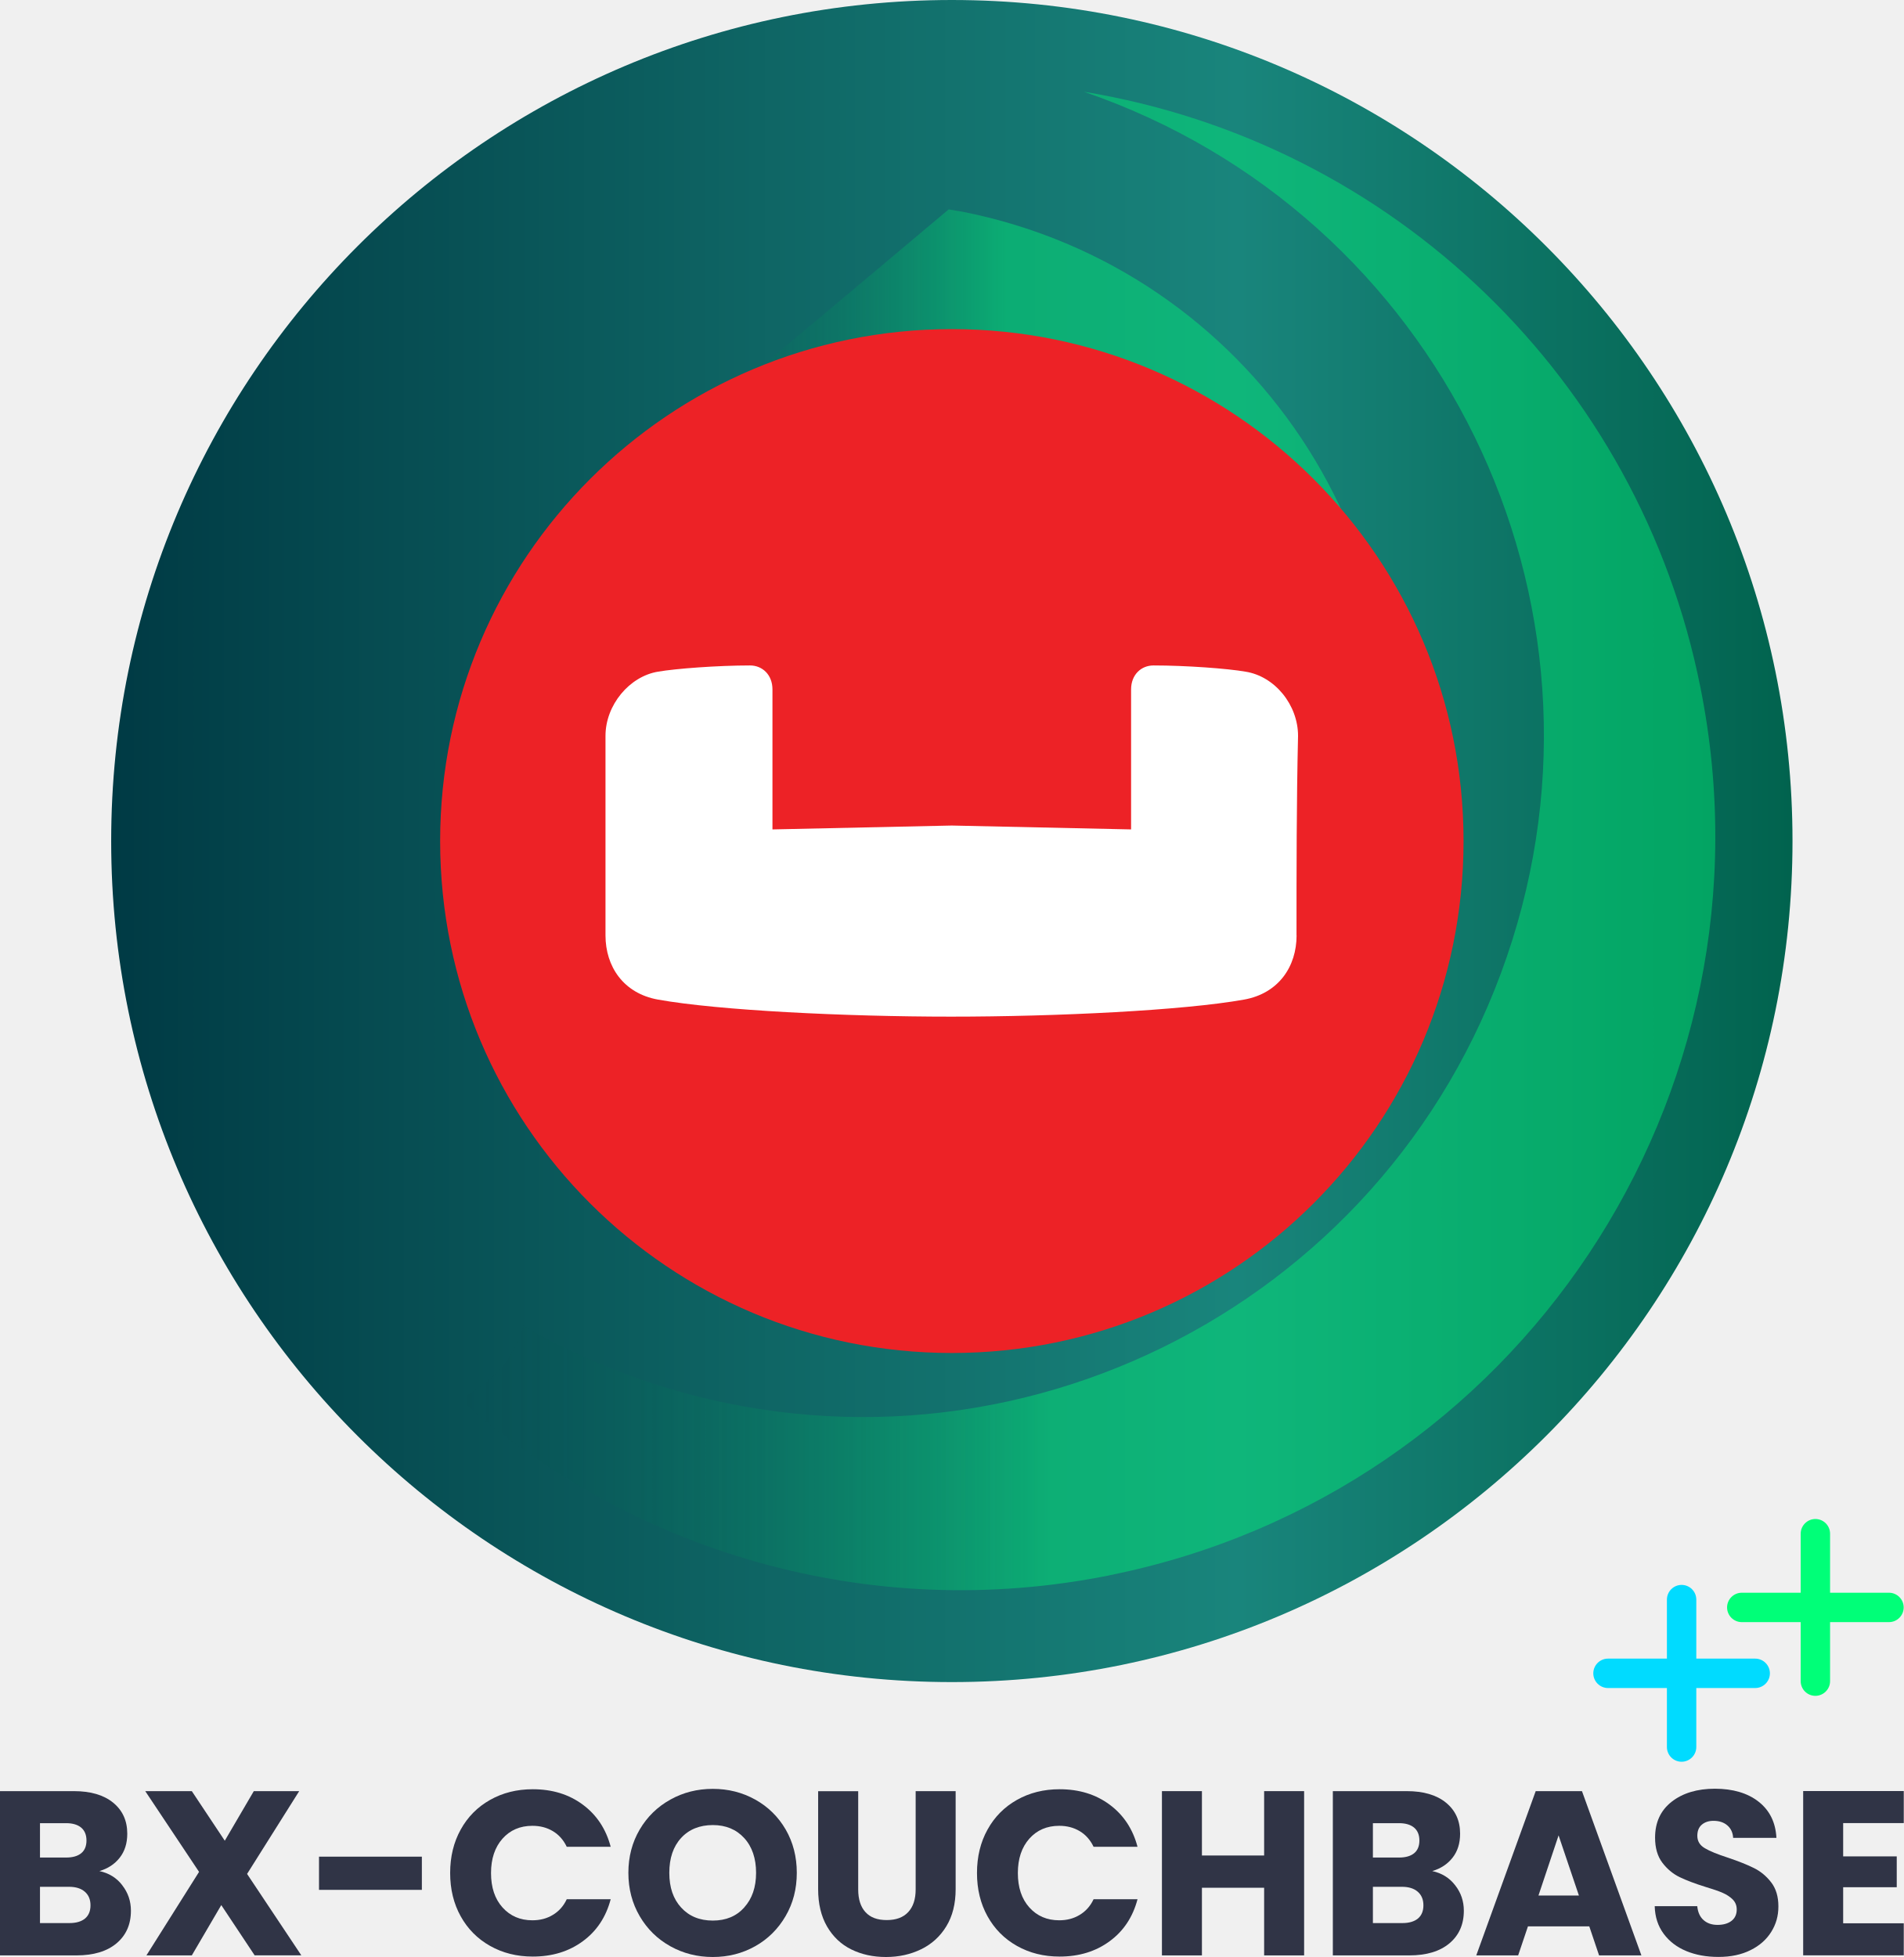
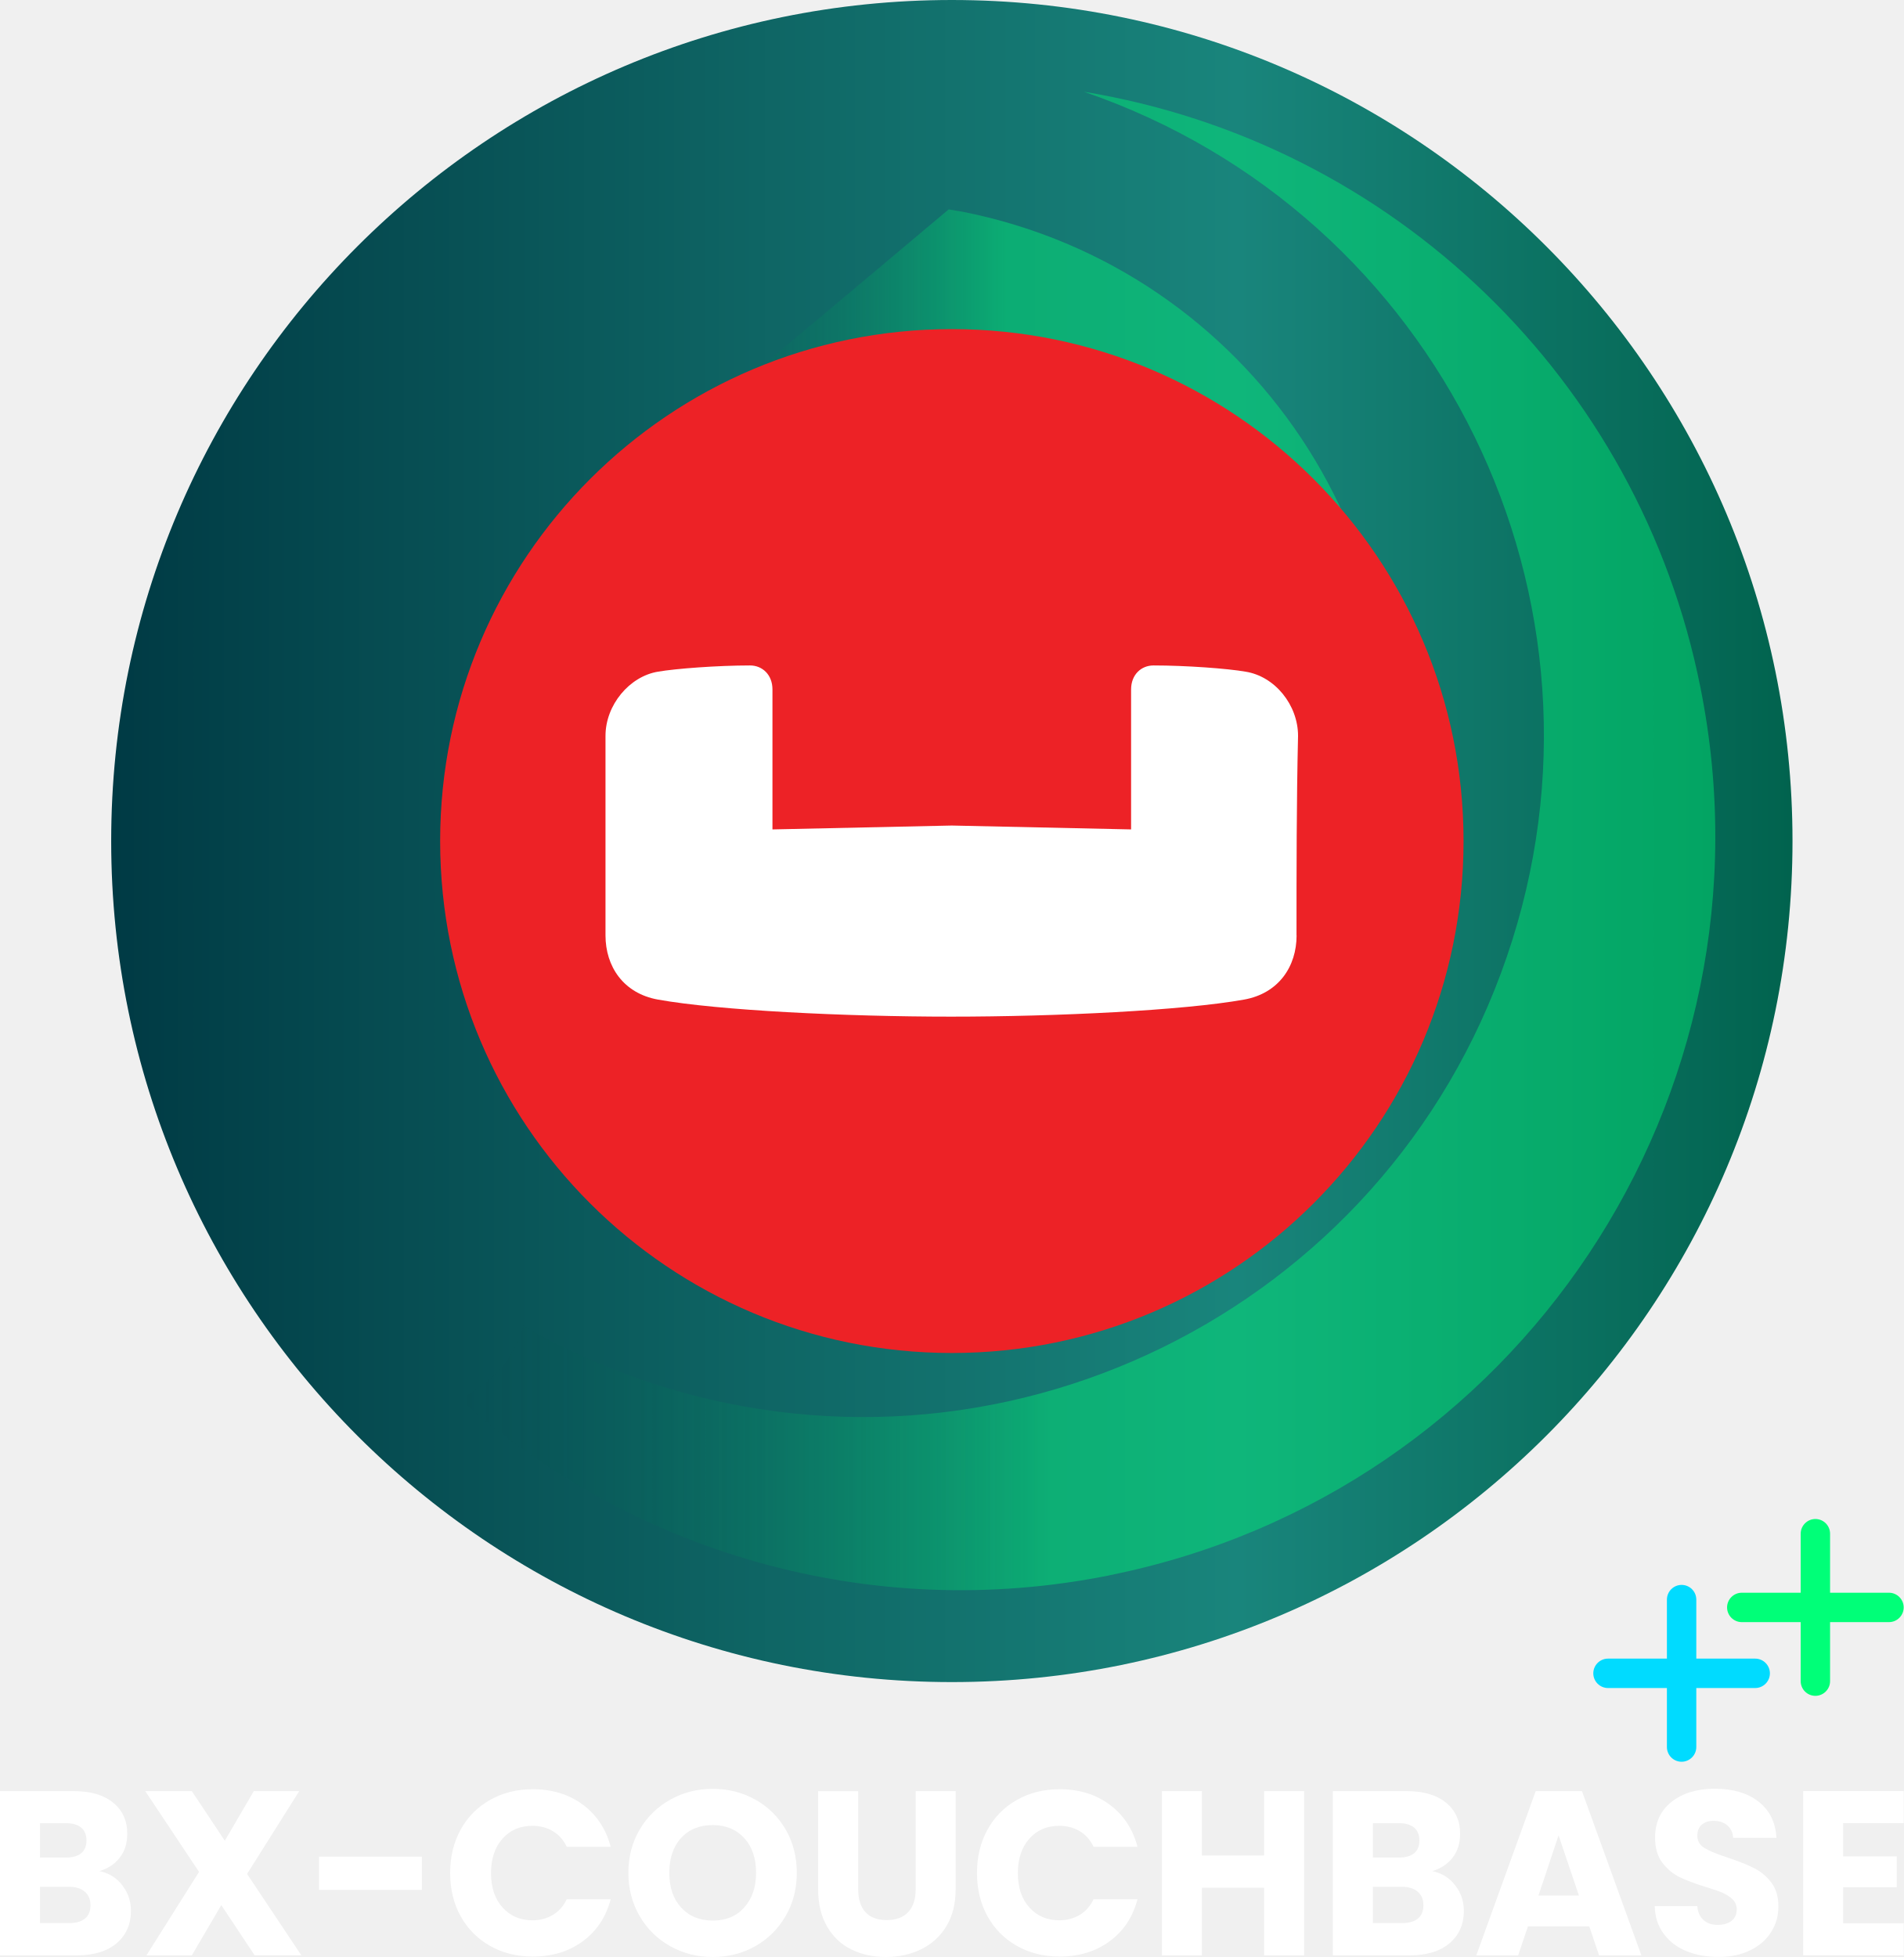
<svg xmlns="http://www.w3.org/2000/svg" width="356" height="366" viewBox="0 0 356 366" fill="none">
-   <g clip-path="url(#clip0_1054_8426)">
-     <path d="M335.195 157.293C335.195 70.422 264.813 0 177.993 0C91.173 0 20.791 70.422 20.791 157.293C20.791 244.163 91.173 314.586 177.993 314.586C264.813 314.586 335.195 244.163 335.195 157.293Z" fill="url(#paint0_linear_1054_8426)" />
+   <g clip-path="url(#clip0_1054_8531)">
+     <path d="M335.195 157.293C335.195 70.422 264.814 0 177.994 0C91.174 0 20.792 70.422 20.792 157.293C20.792 244.163 91.174 314.586 177.994 314.586C264.814 314.586 335.195 244.163 335.195 157.293Z" fill="url(#paint0_linear_1054_8531)" />
    <g opacity="0.4">
-       <path d="M152.308 60.235L177.392 39.172H177.46C178.349 39.309 179.224 39.459 180.112 39.623C233.971 50.36 268.856 102.814 258.111 156.622C247.476 209.992 195.996 244.719 142.78 234.94C154.263 232.328 165.294 227.048 174.945 218.978C207.247 191.855 211.484 143.642 184.35 111.294C168.794 92.761 146.348 83.487 123.93 84.034L152.308 60.208V60.235Z" fill="url(#paint1_linear_1054_8426)" />
-       <path d="M207.506 294.615C162.314 303.697 117.819 290.047 85.859 261.556C87.719 260.749 89.509 259.696 91.15 258.301C94.485 255.497 96.754 251.845 97.861 247.947C104.847 251.968 112.256 255.388 120.047 258.068C186.564 280.951 258.959 245.499 281.76 178.971C304.629 112.415 269.197 39.978 202.708 17.164C260.613 26.697 306.543 71.081 317.971 128.541C333.308 204.931 283.851 279.255 207.506 294.601V294.615Z" fill="url(#paint2_linear_1054_8426)" />
+       <path d="M152.308 60.235L177.392 39.172H177.46C178.349 39.309 179.224 39.459 180.112 39.623C233.971 50.36 268.856 102.814 258.111 156.622C247.476 209.992 195.996 244.719 142.78 234.94C154.263 232.328 165.294 227.048 174.945 218.978C207.247 191.855 211.484 143.642 184.35 111.294C168.794 92.761 146.348 83.487 123.93 84.034L152.308 60.208V60.235Z" fill="url(#paint1_linear_1054_8531)" />
+       <path d="M207.506 294.615C162.314 303.697 117.819 290.047 85.859 261.556C87.719 260.749 89.509 259.696 91.15 258.301C94.485 255.497 96.754 251.845 97.861 247.947C104.847 251.968 112.256 255.388 120.047 258.068C186.564 280.951 258.959 245.499 281.76 178.971C304.629 112.415 269.197 39.978 202.708 17.164C260.613 26.697 306.543 71.081 317.971 128.541C333.308 204.931 283.851 279.255 207.506 294.601V294.615Z" fill="url(#paint2_linear_1054_8531)" />
    </g>
-     <path d="M177.993 61.551C125.228 61.551 82.305 104.362 82.305 157.294C82.305 210.227 125.091 253.038 177.993 253.038C230.895 253.038 273.681 210.227 273.681 157.294C273.681 104.362 230.758 61.551 177.993 61.551Z" fill="#ED2226" />
-     <path d="M242.459 174.937C242.459 180.723 239.138 185.784 232.631 186.946C221.353 188.971 197.65 190.133 177.843 190.133C158.035 190.133 134.332 188.971 123.055 186.946C116.548 185.784 113.226 180.723 113.226 174.937V137.625C113.226 131.839 117.71 126.491 123.055 125.616C126.376 125.041 134.182 124.453 140.251 124.453C142.561 124.453 144.448 126.19 144.448 128.939V155.118L177.979 154.393L211.511 155.118V128.939C211.511 126.19 213.384 124.453 215.708 124.453C221.777 124.453 229.583 125.028 232.904 125.616C238.4 126.477 242.733 131.839 242.733 137.625C242.446 149.921 242.446 162.504 242.446 174.937H242.459Z" fill="white" />
+     <path d="M177.994 61.551C125.229 61.551 82.306 104.362 82.306 157.294C82.306 210.227 125.092 253.038 177.994 253.038C230.895 253.038 273.681 210.227 273.681 157.294C273.681 104.362 230.759 61.551 177.994 61.551Z" fill="#ED2226" />
+     <path d="M242.46 174.937C242.46 180.723 239.138 185.784 232.631 186.946C221.354 188.971 197.651 190.133 177.843 190.133C158.036 190.133 134.333 188.971 123.055 186.946C116.548 185.784 113.227 180.723 113.227 174.937V137.625C113.227 131.839 117.71 126.491 123.055 125.616C126.377 125.041 134.182 124.453 140.252 124.453C142.562 124.453 144.448 126.19 144.448 128.939V155.118L177.98 154.393L211.512 155.118V128.939C211.512 126.19 213.384 124.453 215.708 124.453C221.778 124.453 229.583 125.028 232.905 125.616C238.4 126.477 242.733 131.839 242.733 137.625C242.446 149.921 242.446 162.504 242.446 174.937H242.46Z" fill="white" />
    <path d="M328.223 310.197H317.205V299.159C317.205 297.641 315.975 296.41 314.457 296.41C312.94 296.41 311.71 297.655 311.71 299.159V310.197H300.692C299.175 310.197 297.944 311.442 297.944 312.946C297.944 314.451 299.175 315.696 300.692 315.696H311.71V326.733C311.71 328.252 312.94 329.483 314.457 329.483C315.975 329.483 317.205 328.238 317.205 326.733V315.696H328.223C329.74 315.696 330.97 314.451 330.97 312.946C330.97 311.442 329.74 310.197 328.223 310.197Z" fill="#00DBFF" />
    <path d="M353.238 297.873H342.221V286.835C342.221 285.317 340.99 284.086 339.473 284.086C337.956 284.086 336.725 285.331 336.725 286.835V297.873H325.708C324.19 297.873 322.96 299.118 322.96 300.622C322.96 302.127 324.19 303.371 325.708 303.371H336.725V314.409C336.725 315.927 337.956 317.158 339.473 317.158C340.99 317.158 342.221 315.914 342.221 314.409V303.371H353.238C354.756 303.371 355.986 302.127 355.986 300.622C355.986 299.118 354.756 297.873 353.238 297.873Z" fill="#00FF78" />
-     <path d="M22.869 352.597C23.949 353.979 24.482 355.565 24.482 357.343C24.482 359.915 23.58 361.939 21.79 363.444C19.999 364.948 17.497 365.7 14.285 365.7H0V334.98H13.82C16.937 334.98 19.384 335.692 21.147 337.128C22.91 338.564 23.799 340.493 23.799 342.941C23.799 344.746 23.32 346.251 22.377 347.441C21.434 348.644 20.163 349.465 18.591 349.93C20.368 350.313 21.803 351.188 22.869 352.584V352.597ZM7.477 347.4H12.371C13.601 347.4 14.531 347.126 15.187 346.593C15.843 346.059 16.171 345.252 16.171 344.213C16.171 343.173 15.843 342.366 15.187 341.806C14.531 341.258 13.588 340.971 12.371 340.971H7.477V347.4ZM15.898 358.807C16.581 358.232 16.923 357.412 16.923 356.331C16.923 355.251 16.568 354.403 15.857 353.787C15.146 353.172 14.162 352.871 12.904 352.871H7.477V359.655H12.986C14.244 359.655 15.214 359.368 15.898 358.807Z" fill="#303446" />
-     <path d="M47.625 365.7L41.378 356.29L35.869 365.7H27.38L37.222 350.081L27.162 334.98H35.869L42.034 344.254L47.461 334.98H55.95L46.203 350.464L56.346 365.687H47.639L47.625 365.7Z" fill="#303446" />
-     <path d="M78.888 347.234V353.444H59.655V347.234H78.888Z" fill="#303446" />
-     <path d="M86.147 342.175C87.459 339.795 89.291 337.949 91.642 336.622C93.993 335.295 96.645 334.625 99.625 334.625C103.275 334.625 106.391 335.582 108.989 337.511C111.586 339.44 113.322 342.066 114.197 345.389H105.981C105.366 344.104 104.505 343.133 103.384 342.462C102.263 341.792 100.992 341.464 99.557 341.464C97.26 341.464 95.387 342.271 93.966 343.871C92.544 345.471 91.82 347.619 91.82 350.3C91.82 352.98 92.53 355.128 93.966 356.728C95.401 358.328 97.26 359.135 99.557 359.135C100.992 359.135 102.263 358.807 103.384 358.123C104.505 357.453 105.38 356.482 105.981 355.196H114.197C113.322 358.52 111.586 361.146 108.989 363.047C106.391 364.962 103.275 365.919 99.625 365.919C96.645 365.919 93.993 365.249 91.642 363.923C89.291 362.596 87.459 360.749 86.147 358.383C84.834 356.017 84.178 353.322 84.178 350.286C84.178 347.249 84.834 344.541 86.147 342.175Z" fill="#303446" />
-     <path d="M125.351 363.989C122.945 362.649 121.032 360.775 119.624 358.367C118.216 355.96 117.505 353.252 117.505 350.257C117.505 347.261 118.216 344.553 119.624 342.159C121.032 339.766 122.945 337.906 125.351 336.565C127.757 335.225 130.395 334.555 133.293 334.555C136.191 334.555 138.83 335.225 141.235 336.565C143.641 337.906 145.541 339.78 146.922 342.159C148.303 344.553 149 347.248 149 350.257C149 353.266 148.303 355.96 146.895 358.367C145.487 360.775 143.6 362.649 141.208 363.989C138.816 365.329 136.178 366 133.293 366C130.409 366 127.757 365.329 125.351 363.989ZM139.171 356.726C140.648 355.098 141.386 352.937 141.386 350.257C141.386 347.576 140.648 345.374 139.171 343.76C137.695 342.146 135.74 341.325 133.293 341.325C130.847 341.325 128.837 342.132 127.374 343.732C125.898 345.333 125.16 347.507 125.16 350.257C125.16 353.006 125.898 355.14 127.374 356.753C128.851 358.367 130.819 359.188 133.293 359.188C135.768 359.188 137.709 358.367 139.171 356.74V356.726Z" fill="#303446" />
-     <path d="M160.482 334.98V353.363C160.482 355.196 160.933 356.619 161.836 357.603C162.738 358.602 164.064 359.094 165.813 359.094C167.563 359.094 168.903 358.602 169.832 357.603C170.762 356.605 171.227 355.196 171.227 353.363V334.98H178.704V353.308C178.704 356.058 178.116 358.369 176.954 360.27C175.792 362.172 174.22 363.594 172.252 364.552C170.283 365.509 168.096 366.001 165.677 366.001C163.257 366.001 161.097 365.523 159.184 364.579C157.27 363.635 155.766 362.199 154.659 360.298C153.552 358.383 152.991 356.058 152.991 353.322V334.994H160.469L160.482 334.98Z" fill="#303446" />
-     <path d="M184.664 342.175C185.976 339.795 187.808 337.949 190.159 336.622C192.51 335.295 195.162 334.625 198.142 334.625C201.792 334.625 204.909 335.582 207.506 337.511C210.103 339.44 211.839 342.066 212.714 345.389H204.499C203.883 344.104 203.022 343.133 201.901 342.462C200.78 341.792 199.509 341.464 198.074 341.464C195.777 341.464 193.904 342.271 192.483 343.871C191.061 345.471 190.337 347.619 190.337 350.3C190.337 352.98 191.048 355.128 192.483 356.728C193.918 358.328 195.777 359.135 198.074 359.135C199.509 359.135 200.78 358.807 201.901 358.123C203.022 357.453 203.897 356.482 204.499 355.196H212.714C211.839 358.52 210.103 361.146 207.506 363.047C204.909 364.962 201.792 365.919 198.142 365.919C195.162 365.919 192.51 365.249 190.159 363.923C187.808 362.596 185.976 360.749 184.664 358.383C183.351 356.017 182.695 353.322 182.695 350.286C182.695 347.249 183.351 344.541 184.664 342.175Z" fill="#303446" />
-     <path d="M243.868 334.98V365.7H236.391V353.049H224.758V365.7H217.28V334.98H224.758V347.017H236.391V334.98H243.868Z" fill="#303446" />
-     <path d="M272.122 352.597C273.202 353.979 273.735 355.565 273.735 357.343C273.735 359.915 272.833 361.939 271.042 363.444C269.252 364.948 266.75 365.7 263.538 365.7H249.239V334.98H263.059C266.176 334.98 268.623 335.692 270.386 337.128C272.15 338.564 273.038 340.493 273.038 342.941C273.038 344.746 272.56 346.251 271.617 347.441C270.673 348.644 269.402 349.465 267.83 349.93C269.607 350.313 271.042 351.188 272.109 352.584L272.122 352.597ZM256.73 347.4H261.624C262.854 347.4 263.784 347.126 264.44 346.593C265.096 346.059 265.424 345.252 265.424 344.213C265.424 343.173 265.096 342.366 264.44 341.806C263.784 341.258 262.841 340.971 261.624 340.971H256.73V347.4ZM265.151 358.807C265.834 358.232 266.176 357.412 266.176 356.331C266.176 355.251 265.821 354.403 265.11 353.787C264.399 353.172 263.415 352.871 262.157 352.871H256.73V359.655H262.239C263.497 359.655 264.467 359.368 265.151 358.807Z" fill="#303446" />
-     <path d="M297.179 360.27H285.724L283.892 365.7H276.06L287.173 334.98H295.826L306.939 365.7H299.025L297.193 360.27H297.179ZM295.252 354.498L291.452 343.255L287.692 354.498H295.252Z" fill="#303446" />
-     <path d="M315.374 364.905C313.597 364.18 312.175 363.1 311.109 361.664C310.043 360.228 309.482 358.518 309.428 356.494H317.383C317.493 357.629 317.889 358.504 318.559 359.092C319.229 359.694 320.104 359.995 321.184 359.995C322.264 359.995 323.166 359.735 323.808 359.229C324.451 358.723 324.765 358.012 324.765 357.109C324.765 356.357 324.505 355.728 324 355.222C323.494 354.729 322.865 354.319 322.113 353.991C321.361 353.662 320.309 353.307 318.942 352.896C316.96 352.281 315.347 351.665 314.089 351.064C312.831 350.448 311.752 349.545 310.849 348.355C309.947 347.165 309.496 345.593 309.496 343.678C309.496 340.819 310.535 338.576 312.599 336.962C314.663 335.348 317.37 334.527 320.692 334.527C324.013 334.527 326.802 335.334 328.866 336.962C330.93 338.59 332.037 340.833 332.188 343.719H324.095C324.041 342.734 323.672 341.954 323.002 341.38C322.332 340.805 321.471 340.532 320.418 340.532C319.516 340.532 318.791 340.778 318.231 341.257C317.671 341.735 317.397 342.433 317.397 343.336C317.397 344.334 317.862 345.1 318.791 345.647C319.721 346.208 321.184 346.796 323.166 347.439C325.148 348.109 326.761 348.752 327.991 349.368C329.235 349.983 330.301 350.872 331.204 352.035C332.106 353.197 332.557 354.702 332.557 356.535C332.557 358.367 332.106 359.872 331.217 361.308C330.329 362.731 329.044 363.88 327.349 364.714C325.654 365.562 323.658 365.986 321.361 365.986C319.065 365.986 317.11 365.617 315.333 364.892L315.374 364.905Z" fill="#303446" />
-     <path d="M344.668 340.969V347.179H354.688V352.951H344.668V359.694H356V365.685H337.19V334.965H356V340.956H344.668V340.969Z" fill="#303446" />
+     <path d="M22.869 352.597C23.949 353.979 24.482 355.565 24.482 357.343C24.482 359.915 23.58 361.939 21.79 363.444C19.999 364.948 17.497 365.7 14.285 365.7H0V334.98H13.82C16.937 334.98 19.384 335.692 21.147 337.128C22.91 338.564 23.799 340.493 23.799 342.941C23.799 344.746 23.32 346.251 22.377 347.441C21.434 348.644 20.163 349.465 18.591 349.93C20.368 350.313 21.803 351.188 22.869 352.584V352.597ZM7.477 347.4H12.371C13.601 347.4 14.531 347.126 15.187 346.593C15.843 346.059 16.171 345.252 16.171 344.213C16.171 343.173 15.843 342.366 15.187 341.806C14.531 341.258 13.588 340.971 12.371 340.971H7.477V347.4ZM15.898 358.807C16.581 358.232 16.923 357.412 16.923 356.331C16.923 355.251 16.568 354.403 15.857 353.787C15.146 353.172 14.162 352.871 12.904 352.871H7.477V359.655H12.986C14.244 359.655 15.214 359.368 15.898 358.807Z" fill="white" />
+     <path d="M47.626 365.7L41.379 356.29L35.87 365.7H27.381L37.223 350.081L27.162 334.98H35.87L42.035 344.254L47.462 334.98H55.95L46.204 350.464L56.347 365.687H47.639L47.626 365.7Z" fill="white" />
+     <path d="M78.888 347.234V353.444H59.654V347.234H78.888Z" fill="white" />
+     <path d="M86.146 342.175C87.459 339.795 89.29 337.949 91.641 336.622C93.993 335.295 96.644 334.625 99.624 334.625C103.274 334.625 106.391 335.582 108.988 337.511C111.585 339.44 113.322 342.066 114.196 345.389H105.981C105.366 344.104 104.505 343.133 103.384 342.462C102.263 341.792 100.991 341.464 99.556 341.464C97.26 341.464 95.387 342.271 93.965 343.871C92.544 345.471 91.819 347.619 91.819 350.3C91.819 352.98 92.53 355.128 93.965 356.728C95.401 358.328 97.26 359.135 99.556 359.135C100.991 359.135 102.263 358.807 103.384 358.123C104.505 357.453 105.379 356.482 105.981 355.196H114.196C113.322 358.52 111.585 361.146 108.988 363.047C106.391 364.962 103.274 365.919 99.624 365.919C96.644 365.919 93.993 365.249 91.641 363.923C89.29 362.596 87.459 360.749 86.146 358.383C84.834 356.017 84.178 353.322 84.178 350.286C84.178 347.249 84.834 344.541 86.146 342.175Z" fill="white" />
+     <path d="M125.351 363.989C122.945 362.649 121.032 360.775 119.624 358.367C118.216 355.96 117.505 353.252 117.505 350.257C117.505 347.261 118.216 344.553 119.624 342.159C121.032 339.766 122.945 337.906 125.351 336.565C127.757 335.225 130.395 334.555 133.293 334.555C136.191 334.555 138.83 335.225 141.235 336.565C143.641 337.906 145.541 339.78 146.922 342.159C148.303 344.553 149 347.248 149 350.257C149 353.266 148.303 355.96 146.895 358.367C145.487 360.775 143.6 362.649 141.208 363.989C138.816 365.329 136.178 366 133.293 366C130.409 366 127.757 365.329 125.351 363.989ZM139.171 356.726C140.648 355.098 141.386 352.937 141.386 350.257C141.386 347.576 140.648 345.374 139.171 343.76C137.695 342.146 135.74 341.325 133.293 341.325C130.847 341.325 128.837 342.132 127.374 343.732C125.898 345.333 125.16 347.507 125.16 350.257C125.16 353.006 125.898 355.14 127.374 356.753C128.851 358.367 130.819 359.188 133.293 359.188C135.768 359.188 137.709 358.367 139.171 356.74V356.726Z" fill="white" />
+     <path d="M160.482 334.98V353.363C160.482 355.196 160.933 356.619 161.836 357.603C162.738 358.602 164.064 359.094 165.813 359.094C167.563 359.094 168.903 358.602 169.832 357.603C170.762 356.605 171.227 355.196 171.227 353.363V334.98H178.704V353.308C178.704 356.058 178.116 358.369 176.954 360.27C175.792 362.172 174.22 363.594 172.252 364.552C170.283 365.509 168.096 366.001 165.677 366.001C163.257 366.001 161.097 365.523 159.184 364.579C157.27 363.635 155.766 362.199 154.659 360.298C153.552 358.383 152.991 356.058 152.991 353.322V334.994H160.469L160.482 334.98Z" fill="white" />
+     <path d="M184.664 342.175C185.976 339.795 187.808 337.949 190.159 336.622C192.51 335.295 195.162 334.625 198.142 334.625C201.792 334.625 204.909 335.582 207.506 337.511C210.103 339.44 211.839 342.066 212.714 345.389H204.499C203.883 344.104 203.022 343.133 201.901 342.462C200.78 341.792 199.509 341.464 198.074 341.464C195.777 341.464 193.904 342.271 192.483 343.871C191.061 345.471 190.337 347.619 190.337 350.3C190.337 352.98 191.048 355.128 192.483 356.728C193.918 358.328 195.777 359.135 198.074 359.135C199.509 359.135 200.78 358.807 201.901 358.123C203.022 357.453 203.897 356.482 204.499 355.196H212.714C211.839 358.52 210.103 361.146 207.506 363.047C204.909 364.962 201.792 365.919 198.142 365.919C195.162 365.919 192.51 365.249 190.159 363.923C187.808 362.596 185.976 360.749 184.664 358.383C183.351 356.017 182.695 353.322 182.695 350.286C182.695 347.249 183.351 344.541 184.664 342.175Z" fill="white" />
+     <path d="M243.868 334.98V365.7H236.391V353.049H224.758V365.7H217.28V334.98H224.758V347.017H236.391V334.98H243.868Z" fill="white" />
+     <path d="M272.122 352.597C273.202 353.979 273.735 355.565 273.735 357.343C273.735 359.915 272.833 361.939 271.042 363.444C269.252 364.948 266.75 365.7 263.538 365.7H249.239V334.98H263.059C266.176 334.98 268.623 335.692 270.386 337.128C272.15 338.564 273.038 340.493 273.038 342.941C273.038 344.746 272.56 346.251 271.617 347.441C270.673 348.644 269.402 349.465 267.83 349.93C269.607 350.313 271.042 351.188 272.109 352.584L272.122 352.597ZM256.73 347.4H261.624C262.854 347.4 263.784 347.126 264.44 346.593C265.096 346.059 265.424 345.252 265.424 344.213C265.424 343.173 265.096 342.366 264.44 341.806C263.784 341.258 262.841 340.971 261.624 340.971H256.73V347.4ZM265.151 358.807C265.834 358.232 266.176 357.412 266.176 356.331C266.176 355.251 265.821 354.403 265.11 353.787C264.399 353.172 263.415 352.871 262.157 352.871H256.73V359.655H262.239C263.497 359.655 264.467 359.368 265.151 358.807Z" fill="white" />
+     <path d="M297.179 360.27H285.724L283.892 365.7H276.06L287.173 334.98H295.826L306.939 365.7H299.025L297.193 360.27H297.179ZM295.252 354.498L291.452 343.255L287.692 354.498H295.252Z" fill="white" />
+     <path d="M315.374 364.905C313.597 364.18 312.175 363.1 311.109 361.664C310.043 360.228 309.482 358.518 309.428 356.494H317.383C317.493 357.629 317.889 358.504 318.559 359.092C319.229 359.694 320.104 359.995 321.184 359.995C322.264 359.995 323.166 359.735 323.808 359.229C324.451 358.723 324.765 358.012 324.765 357.109C324.765 356.357 324.505 355.728 324 355.222C323.494 354.729 322.865 354.319 322.113 353.991C321.361 353.662 320.309 353.307 318.942 352.896C316.96 352.281 315.347 351.665 314.089 351.064C312.831 350.448 311.752 349.545 310.849 348.355C309.947 347.165 309.496 345.593 309.496 343.678C309.496 340.819 310.535 338.576 312.599 336.962C314.663 335.348 317.37 334.527 320.692 334.527C324.013 334.527 326.802 335.334 328.866 336.962C330.93 338.59 332.037 340.833 332.188 343.719H324.095C324.041 342.734 323.672 341.954 323.002 341.38C322.332 340.805 321.471 340.532 320.418 340.532C319.516 340.532 318.791 340.778 318.231 341.257C317.671 341.735 317.397 342.433 317.397 343.336C317.397 344.334 317.862 345.1 318.791 345.647C319.721 346.208 321.184 346.796 323.166 347.439C325.148 348.109 326.761 348.752 327.991 349.368C329.235 349.983 330.301 350.872 331.204 352.035C332.106 353.197 332.557 354.702 332.557 356.535C332.557 358.367 332.106 359.872 331.217 361.308C330.329 362.731 329.044 363.88 327.349 364.714C325.654 365.562 323.658 365.986 321.361 365.986C319.065 365.986 317.11 365.617 315.333 364.892L315.374 364.905Z" fill="white" />
+     <path d="M344.668 340.969V347.179H354.688V352.951H344.668V359.694H356V365.685H337.19V334.965H356V340.956H344.668V340.969Z" fill="white" />
  </g>
  <defs>
-     <linearGradient id="paint0_linear_1054_8426" x1="20.791" y1="157.293" x2="335.195" y2="157.293" gradientUnits="userSpaceOnUse">
+     <linearGradient id="paint0_linear_1054_8531" x1="20.792" y1="157.293" x2="335.195" y2="157.293" gradientUnits="userSpaceOnUse">
      <stop stop-color="#003A44" />
      <stop offset="0.67" stop-color="#19857C" />
      <stop offset="1" stop-color="#01634E" />
    </linearGradient>
-     <linearGradient id="paint1_linear_1054_8426" x1="123.943" y1="137.87" x2="260.066" y2="137.87" gradientUnits="userSpaceOnUse">
+     <linearGradient id="paint1_linear_1054_8531" x1="123.943" y1="137.87" x2="260.066" y2="137.87" gradientUnits="userSpaceOnUse">
      <stop stop-color="#003A44" stop-opacity="0" />
      <stop offset="0.47" stop-color="#00FF78" />
    </linearGradient>
-     <linearGradient id="paint2_linear_1054_8426" x1="85.873" y1="157.291" x2="320.759" y2="157.291" gradientUnits="userSpaceOnUse">
+     <linearGradient id="paint2_linear_1054_8531" x1="85.873" y1="157.291" x2="320.759" y2="157.291" gradientUnits="userSpaceOnUse">
      <stop stop-color="#003A44" stop-opacity="0" />
      <stop offset="0.47" stop-color="#00FF78" />
    </linearGradient>
-     <clipPath id="clip0_1054_8426">
+     <clipPath id="clip0_1054_8531">
      <rect width="356" height="366" fill="white" />
    </clipPath>
  </defs>
</svg>
